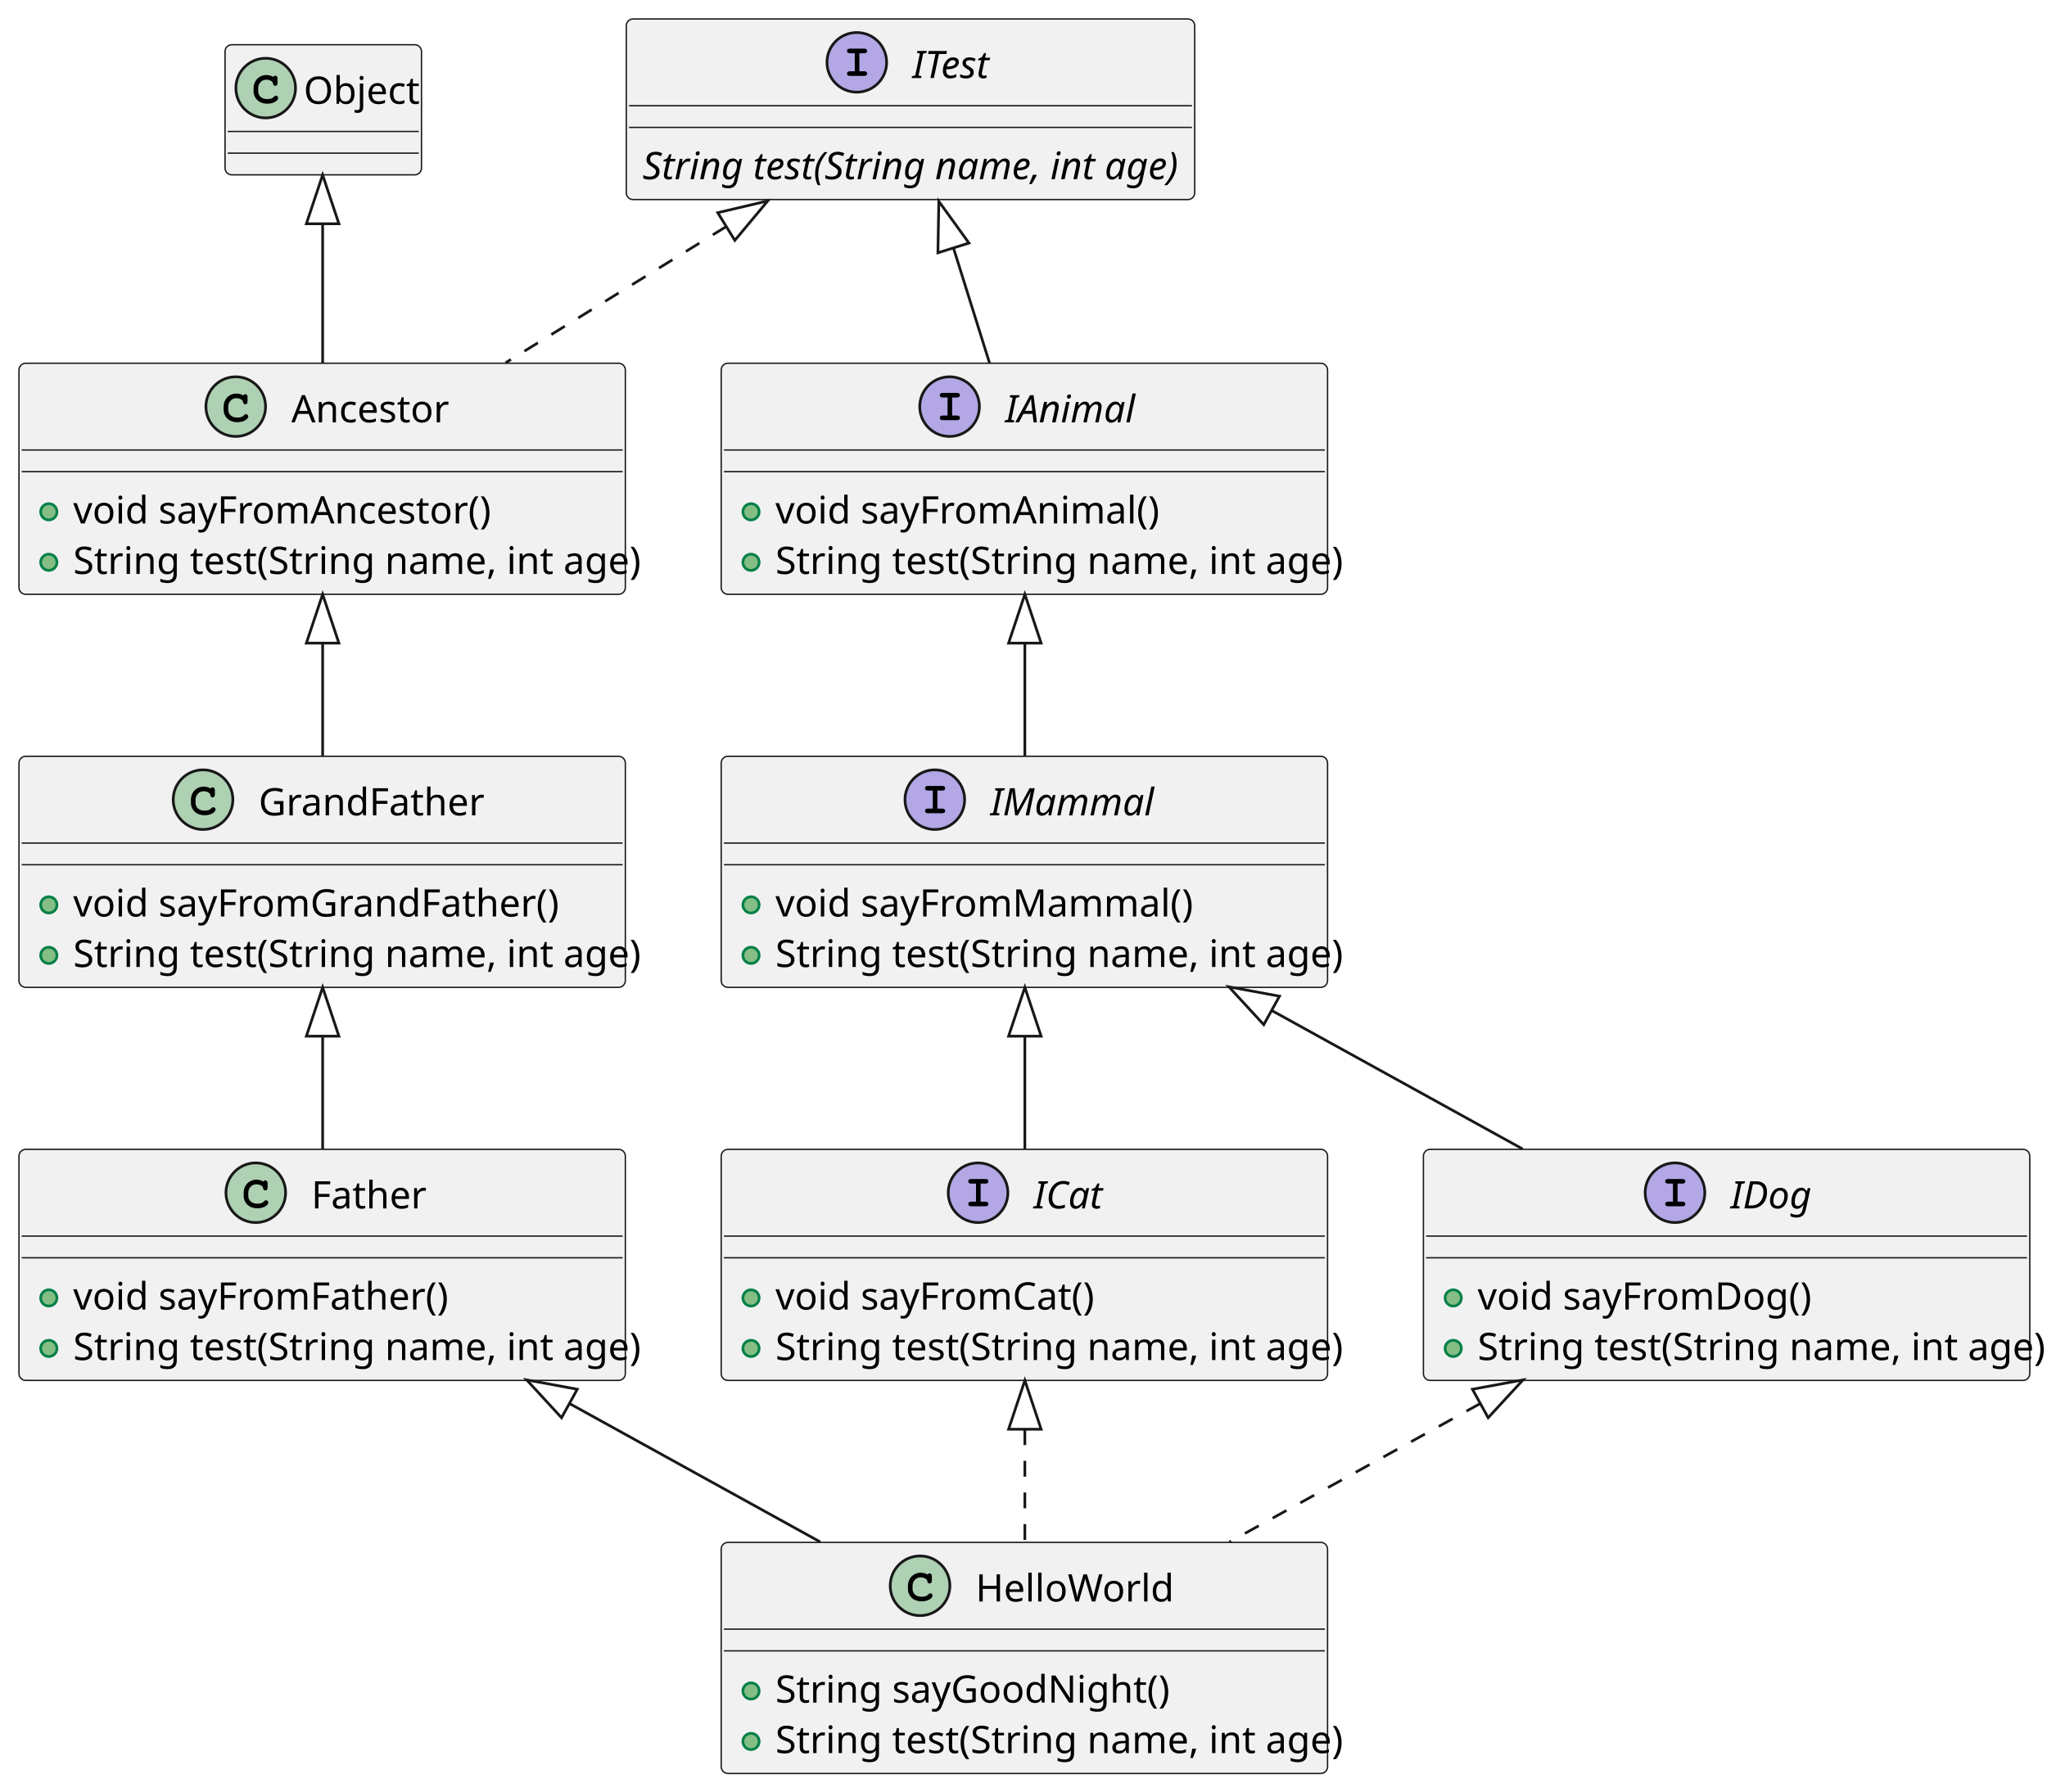
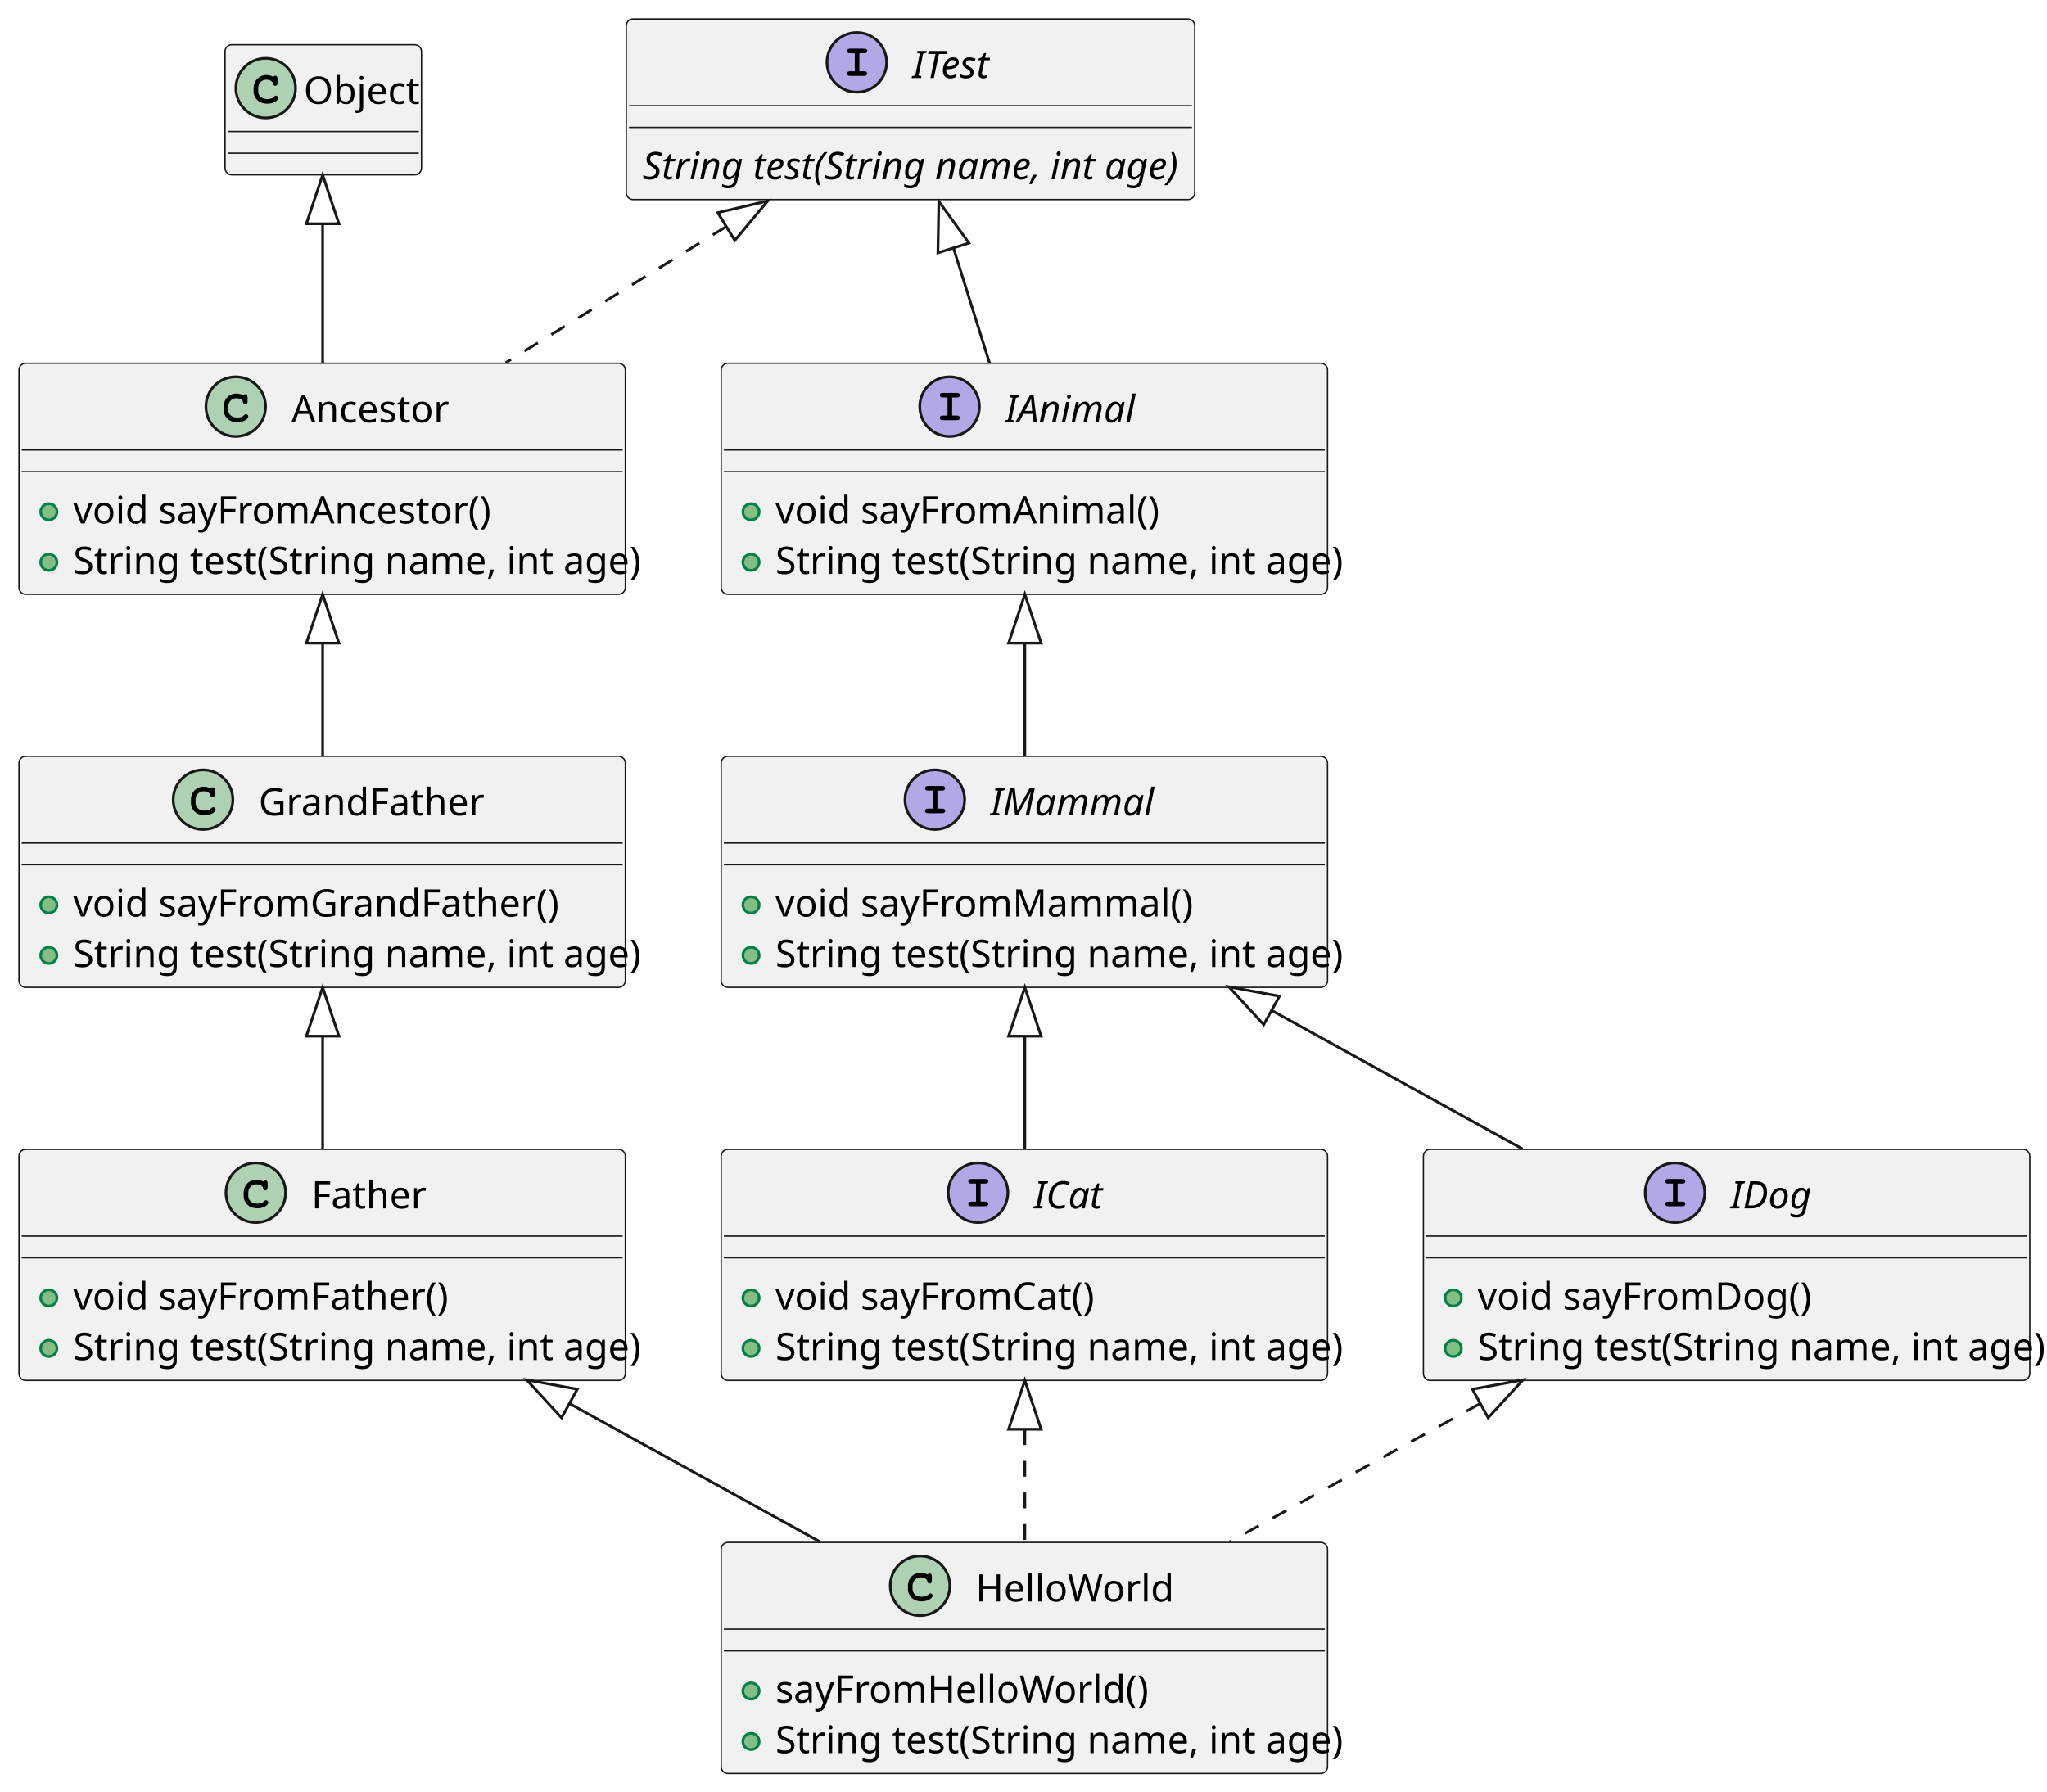
<svg xmlns="http://www.w3.org/2000/svg" contentStyleType="text/css" height="793.2px" preserveAspectRatio="none" style="width:906px;height:793px;background:#FFFFFF;" version="1.1" viewBox="0 0 906 793" width="906px" zoomAndPan="magnify">
  <defs />
  <g>
    <g id="elem_Object">
      <rect codeLine="1" fill="#F1F1F1" height="57.6" id="Object" rx="3" ry="3" style="stroke:#181818;stroke-width:0.6;" width="86.954" x="99.6" y="19.8" />
      <ellipse cx="117.6" cy="39" fill="#ADD1B2" rx="13.2" ry="13.2" style="stroke:#181818;stroke-width:1.2;" />
      <path d="M120.919,34.05 Q121.106,33.788 121.331,33.656 Q121.556,33.525 121.819,33.525 Q122.269,33.525 122.55,33.844 Q122.831,34.144 122.831,34.875 L122.831,36.619 Q122.831,37.35 122.55,37.669 Q122.269,37.987 121.819,37.987 Q121.406,37.987 121.162,37.744 Q120.919,37.519 120.787,36.9 Q120.731,36.469 120.506,36.244 Q120.112,35.794 119.381,35.531 Q118.65,35.269 117.9,35.269 Q116.981,35.269 116.213,35.663 Q115.463,36.056 114.862,36.956 Q114.281,37.856 114.281,39.094 L114.281,40.406 Q114.281,41.888 115.35,42.881 Q116.419,43.856 118.331,43.856 Q119.456,43.856 120.244,43.556 Q120.713,43.369 121.219,42.844 Q121.537,42.525 121.706,42.431 Q121.894,42.337 122.138,42.337 Q122.531,42.337 122.831,42.656 Q123.15,42.956 123.15,43.369 Q123.15,43.781 122.737,44.269 Q122.138,44.962 121.181,45.356 Q119.888,45.9 118.331,45.9 Q116.513,45.9 115.069,45.15 Q113.888,44.55 113.062,43.275 Q112.237,41.981 112.237,40.444 L112.237,39.056 Q112.237,37.462 112.969,36.094 Q113.719,34.706 115.031,33.975 Q116.344,33.225 117.825,33.225 Q118.706,33.225 119.475,33.431 Q120.263,33.619 120.919,34.05 Z " fill="#000000" />
      <text fill="#000000" font-family="sans-serif" font-size="16.8" lengthAdjust="spacing" textLength="48.554" x="134.4" y="45.956">Object</text>
      <line style="stroke:#181818;stroke-width:0.6;" x1="100.8" x2="185.354" y1="58.2" y2="58.2" />
      <line style="stroke:#181818;stroke-width:0.6;" x1="100.8" x2="185.354" y1="67.8" y2="67.8" />
    </g>
    <g id="elem_ITest">
      <rect codeLine="3" fill="#F1F1F1" height="79.945" id="ITest" rx="3" ry="3" style="stroke:#181818;stroke-width:0.6;" width="251.577" x="277.2" y="8.4" />
      <ellipse cx="379.218" cy="27.6" fill="#B4A7E5" rx="13.2" ry="13.2" style="stroke:#181818;stroke-width:1.2;" />
      <path d="M380.362,23.569 L380.362,31.556 L382.424,31.556 Q383.156,31.556 383.474,31.837 Q383.793,32.119 383.793,32.587 Q383.793,33.038 383.474,33.319 Q383.156,33.6 382.424,33.6 L376.256,33.6 Q375.524,33.6 375.206,33.319 Q374.887,33.038 374.887,32.569 Q374.887,32.119 375.206,31.837 Q375.524,31.556 376.256,31.556 L378.318,31.556 L378.318,23.569 L376.256,23.569 Q375.524,23.569 375.206,23.288 Q374.887,23.006 374.887,22.538 Q374.887,22.087 375.206,21.806 Q375.524,21.525 376.256,21.525 L382.424,21.525 Q383.156,21.525 383.474,21.806 Q383.793,22.087 383.793,22.538 Q383.793,23.006 383.474,23.288 Q383.156,23.569 382.424,23.569 L380.362,23.569 Z " fill="#000000" />
      <text fill="#000000" font-family="sans-serif" font-size="16.8" font-style="italic" lengthAdjust="spacing" textLength="37.341" x="403.818" y="34.556">ITest</text>
      <line style="stroke:#181818;stroke-width:0.6;" x1="278.4" x2="527.577" y1="46.8" y2="46.8" />
      <line style="stroke:#181818;stroke-width:0.6;" x1="278.4" x2="527.577" y1="56.4" y2="56.4" />
      <text fill="#000000" font-family="sans-serif" font-size="16.8" font-style="italic" lengthAdjust="spacing" textLength="237.177" x="284.4" y="79.329">String test(String name, int age)</text>
    </g>
    <g id="elem_Ancestor">
      <rect codeLine="7" fill="#F1F1F1" height="102.291" id="Ancestor" rx="3" ry="3" style="stroke:#181818;stroke-width:0.6;" width="268.377" x="8.4" y="160.8" />
      <ellipse cx="104.34" cy="180" fill="#ADD1B2" rx="13.2" ry="13.2" style="stroke:#181818;stroke-width:1.2;" />
      <path d="M107.658,175.05 Q107.846,174.787 108.071,174.656 Q108.296,174.525 108.558,174.525 Q109.008,174.525 109.29,174.844 Q109.571,175.144 109.571,175.875 L109.571,177.619 Q109.571,178.35 109.29,178.669 Q109.008,178.988 108.558,178.988 Q108.146,178.988 107.902,178.744 Q107.658,178.519 107.527,177.9 Q107.471,177.469 107.246,177.244 Q106.852,176.794 106.121,176.531 Q105.39,176.269 104.64,176.269 Q103.721,176.269 102.952,176.662 Q102.202,177.056 101.602,177.956 Q101.021,178.856 101.021,180.094 L101.021,181.406 Q101.021,182.887 102.09,183.881 Q103.158,184.856 105.071,184.856 Q106.196,184.856 106.983,184.556 Q107.452,184.369 107.958,183.844 Q108.277,183.525 108.446,183.431 Q108.633,183.338 108.877,183.338 Q109.271,183.338 109.571,183.656 Q109.89,183.956 109.89,184.369 Q109.89,184.781 109.477,185.269 Q108.877,185.963 107.921,186.356 Q106.627,186.9 105.071,186.9 Q103.252,186.9 101.808,186.15 Q100.627,185.55 99.802,184.275 Q98.977,182.981 98.977,181.444 L98.977,180.056 Q98.977,178.463 99.708,177.094 Q100.458,175.706 101.771,174.975 Q103.083,174.225 104.565,174.225 Q105.446,174.225 106.215,174.431 Q107.002,174.619 107.658,175.05 Z " fill="#000000" />
      <text fill="#000000" font-family="sans-serif" font-size="16.8" lengthAdjust="spacing" textLength="66.298" x="128.94" y="186.956">Ancestor</text>
      <line style="stroke:#181818;stroke-width:0.6;" x1="9.6" x2="275.577" y1="199.2" y2="199.2" />
      <line style="stroke:#181818;stroke-width:0.6;" x1="9.6" x2="275.577" y1="208.8" y2="208.8" />
      <ellipse cx="21.6" cy="226.573" fill="#84BE84" rx="3.6" ry="3.6" style="stroke:#038048;stroke-width:1.2;" />
      <text fill="#000000" font-family="sans-serif" font-size="16.8" lengthAdjust="spacing" textLength="178.311" x="32.4" y="231.729">void sayFromAncestor()</text>
      <ellipse cx="21.6" cy="248.918" fill="#84BE84" rx="3.6" ry="3.6" style="stroke:#038048;stroke-width:1.2;" />
      <text fill="#000000" font-family="sans-serif" font-size="16.8" lengthAdjust="spacing" textLength="237.177" x="32.4" y="254.074">String test(String name, int age)</text>
    </g>
    <g id="elem_GrandFather">
      <rect codeLine="12" fill="#F1F1F1" height="102.291" id="GrandFather" rx="3" ry="3" style="stroke:#181818;stroke-width:0.6;" width="268.377" x="8.4" y="334.8" />
      <ellipse cx="89.865" cy="354" fill="#ADD1B2" rx="13.2" ry="13.2" style="stroke:#181818;stroke-width:1.2;" />
      <path d="M93.184,349.05 Q93.371,348.788 93.597,348.656 Q93.822,348.525 94.084,348.525 Q94.534,348.525 94.815,348.844 Q95.097,349.144 95.097,349.875 L95.097,351.619 Q95.097,352.35 94.815,352.669 Q94.534,352.988 94.084,352.988 Q93.671,352.988 93.428,352.744 Q93.184,352.519 93.053,351.9 Q92.996,351.469 92.772,351.244 Q92.378,350.794 91.647,350.531 Q90.915,350.269 90.165,350.269 Q89.246,350.269 88.478,350.663 Q87.728,351.056 87.128,351.956 Q86.546,352.856 86.546,354.094 L86.546,355.406 Q86.546,356.887 87.615,357.881 Q88.684,358.856 90.597,358.856 Q91.722,358.856 92.509,358.556 Q92.978,358.369 93.484,357.844 Q93.803,357.525 93.972,357.431 Q94.159,357.337 94.403,357.337 Q94.796,357.337 95.097,357.656 Q95.415,357.956 95.415,358.369 Q95.415,358.781 95.003,359.269 Q94.403,359.962 93.447,360.356 Q92.153,360.9 90.597,360.9 Q88.778,360.9 87.334,360.15 Q86.153,359.55 85.328,358.275 Q84.503,356.981 84.503,355.444 L84.503,354.056 Q84.503,352.462 85.234,351.094 Q85.984,349.706 87.296,348.975 Q88.609,348.225 90.09,348.225 Q90.972,348.225 91.74,348.431 Q92.528,348.619 93.184,349.05 Z " fill="#000000" />
      <text fill="#000000" font-family="sans-serif" font-size="16.8" lengthAdjust="spacing" textLength="95.246" x="114.465" y="360.956">GrandFather</text>
      <line style="stroke:#181818;stroke-width:0.6;" x1="9.6" x2="275.577" y1="373.2" y2="373.2" />
      <line style="stroke:#181818;stroke-width:0.6;" x1="9.6" x2="275.577" y1="382.8" y2="382.8" />
      <ellipse cx="21.6" cy="400.573" fill="#84BE84" rx="3.6" ry="3.6" style="stroke:#038048;stroke-width:1.2;" />
      <text fill="#000000" font-family="sans-serif" font-size="16.8" lengthAdjust="spacing" textLength="207.26" x="32.4" y="405.729">void sayFromGrandFather()</text>
      <ellipse cx="21.6" cy="422.918" fill="#84BE84" rx="3.6" ry="3.6" style="stroke:#038048;stroke-width:1.2;" />
      <text fill="#000000" font-family="sans-serif" font-size="16.8" lengthAdjust="spacing" textLength="237.177" x="32.4" y="428.074">String test(String name, int age)</text>
    </g>
    <g id="elem_Father">
      <rect codeLine="16" fill="#F1F1F1" height="102.291" id="Father" rx="3" ry="3" style="stroke:#181818;stroke-width:0.6;" width="268.377" x="8.4" y="508.8" />
      <ellipse cx="113.211" cy="528" fill="#ADD1B2" rx="13.2" ry="13.2" style="stroke:#181818;stroke-width:1.2;" />
      <path d="M116.53,523.05 Q116.718,522.788 116.943,522.656 Q117.168,522.525 117.43,522.525 Q117.88,522.525 118.161,522.844 Q118.443,523.144 118.443,523.875 L118.443,525.619 Q118.443,526.35 118.161,526.669 Q117.88,526.987 117.43,526.987 Q117.018,526.987 116.774,526.744 Q116.53,526.519 116.399,525.9 Q116.343,525.469 116.118,525.244 Q115.724,524.794 114.993,524.531 Q114.261,524.269 113.511,524.269 Q112.593,524.269 111.824,524.663 Q111.074,525.056 110.474,525.956 Q109.893,526.856 109.893,528.094 L109.893,529.406 Q109.893,530.888 110.961,531.881 Q112.03,532.856 113.943,532.856 Q115.068,532.856 115.855,532.556 Q116.324,532.369 116.83,531.844 Q117.149,531.525 117.318,531.431 Q117.505,531.337 117.749,531.337 Q118.143,531.337 118.443,531.656 Q118.761,531.956 118.761,532.369 Q118.761,532.781 118.349,533.269 Q117.749,533.962 116.793,534.356 Q115.499,534.9 113.943,534.9 Q112.124,534.9 110.68,534.15 Q109.499,533.55 108.674,532.275 Q107.849,530.981 107.849,529.444 L107.849,528.056 Q107.849,526.462 108.58,525.094 Q109.33,523.706 110.643,522.975 Q111.955,522.225 113.436,522.225 Q114.318,522.225 115.086,522.431 Q115.874,522.619 116.53,523.05 Z " fill="#000000" />
      <text fill="#000000" font-family="sans-serif" font-size="16.8" lengthAdjust="spacing" textLength="48.554" x="137.811" y="534.956">Father</text>
      <line style="stroke:#181818;stroke-width:0.6;" x1="9.6" x2="275.577" y1="547.2" y2="547.2" />
      <line style="stroke:#181818;stroke-width:0.6;" x1="9.6" x2="275.577" y1="556.8" y2="556.8" />
      <ellipse cx="21.6" cy="574.573" fill="#84BE84" rx="3.6" ry="3.6" style="stroke:#038048;stroke-width:1.2;" />
      <text fill="#000000" font-family="sans-serif" font-size="16.8" lengthAdjust="spacing" textLength="160.568" x="32.4" y="579.729">void sayFromFather()</text>
      <ellipse cx="21.6" cy="596.918" fill="#84BE84" rx="3.6" ry="3.6" style="stroke:#038048;stroke-width:1.2;" />
      <text fill="#000000" font-family="sans-serif" font-size="16.8" lengthAdjust="spacing" textLength="237.177" x="32.4" y="602.074">String test(String name, int age)</text>
    </g>
    <g id="elem_IAnimal">
      <rect codeLine="21" fill="#F1F1F1" height="102.291" id="IAnimal" rx="3" ry="3" style="stroke:#181818;stroke-width:0.6;" width="268.377" x="319.2" y="160.8" />
      <ellipse cx="420.279" cy="180" fill="#B4A7E5" rx="13.2" ry="13.2" style="stroke:#181818;stroke-width:1.2;" />
      <path d="M421.423,175.969 L421.423,183.956 L423.485,183.956 Q424.216,183.956 424.535,184.238 Q424.854,184.519 424.854,184.988 Q424.854,185.438 424.535,185.719 Q424.216,186 423.485,186 L417.316,186 Q416.585,186 416.266,185.719 Q415.948,185.438 415.948,184.969 Q415.948,184.519 416.266,184.238 Q416.585,183.956 417.316,183.956 L419.379,183.956 L419.379,175.969 L417.316,175.969 Q416.585,175.969 416.266,175.688 Q415.948,175.406 415.948,174.938 Q415.948,174.488 416.266,174.206 Q416.585,173.925 417.316,173.925 L423.485,173.925 Q424.216,173.925 424.535,174.206 Q424.854,174.488 424.854,174.938 Q424.854,175.406 424.535,175.688 Q424.216,175.969 423.485,175.969 L421.423,175.969 Z " fill="#000000" />
      <text fill="#000000" font-family="sans-serif" font-size="16.8" font-style="italic" lengthAdjust="spacing" textLength="56.019" x="444.879" y="186.956">IAnimal</text>
      <line style="stroke:#181818;stroke-width:0.6;" x1="320.4" x2="586.377" y1="199.2" y2="199.2" />
      <line style="stroke:#181818;stroke-width:0.6;" x1="320.4" x2="586.377" y1="208.8" y2="208.8" />
      <ellipse cx="332.4" cy="226.573" fill="#84BE84" rx="3.6" ry="3.6" style="stroke:#038048;stroke-width:1.2;" />
      <text fill="#000000" font-family="sans-serif" font-size="16.8" lengthAdjust="spacing" textLength="163.365" x="343.2" y="231.729">void sayFromAnimal()</text>
      <ellipse cx="332.4" cy="248.918" fill="#84BE84" rx="3.6" ry="3.6" style="stroke:#038048;stroke-width:1.2;" />
      <text fill="#000000" font-family="sans-serif" font-size="16.8" lengthAdjust="spacing" textLength="237.177" x="343.2" y="254.074">String test(String name, int age)</text>
    </g>
    <g id="elem_IMammal">
      <rect codeLine="26" fill="#F1F1F1" height="102.291" id="IMammal" rx="3" ry="3" style="stroke:#181818;stroke-width:0.6;" width="268.377" x="319.2" y="334.8" />
      <ellipse cx="413.753" cy="354" fill="#B4A7E5" rx="13.2" ry="13.2" style="stroke:#181818;stroke-width:1.2;" />
      <path d="M414.897,349.969 L414.897,357.956 L416.96,357.956 Q417.691,357.956 418.01,358.238 Q418.328,358.519 418.328,358.988 Q418.328,359.438 418.01,359.719 Q417.691,360 416.96,360 L410.791,360 Q410.06,360 409.741,359.719 Q409.422,359.438 409.422,358.969 Q409.422,358.519 409.741,358.238 Q410.06,357.956 410.791,357.956 L412.853,357.956 L412.853,349.969 L410.791,349.969 Q410.06,349.969 409.741,349.688 Q409.422,349.406 409.422,348.938 Q409.422,348.488 409.741,348.206 Q410.06,347.925 410.791,347.925 L416.96,347.925 Q417.691,347.925 418.01,348.206 Q418.328,348.488 418.328,348.938 Q418.328,349.406 418.01,349.688 Q417.691,349.969 416.96,349.969 L414.897,349.969 Z " fill="#000000" />
      <text fill="#000000" font-family="sans-serif" font-size="16.8" font-style="italic" lengthAdjust="spacing" textLength="69.07" x="438.353" y="360.956">IMammal</text>
      <line style="stroke:#181818;stroke-width:0.6;" x1="320.4" x2="586.377" y1="373.2" y2="373.2" />
      <line style="stroke:#181818;stroke-width:0.6;" x1="320.4" x2="586.377" y1="382.8" y2="382.8" />
      <ellipse cx="332.4" cy="400.573" fill="#84BE84" rx="3.6" ry="3.6" style="stroke:#038048;stroke-width:1.2;" />
      <text fill="#000000" font-family="sans-serif" font-size="16.8" lengthAdjust="spacing" textLength="176.416" x="343.2" y="405.729">void sayFromMammal()</text>
      <ellipse cx="332.4" cy="422.918" fill="#84BE84" rx="3.6" ry="3.6" style="stroke:#038048;stroke-width:1.2;" />
      <text fill="#000000" font-family="sans-serif" font-size="16.8" lengthAdjust="spacing" textLength="237.177" x="343.2" y="428.074">String test(String name, int age)</text>
    </g>
    <g id="elem_ICat">
      <rect codeLine="31" fill="#F1F1F1" height="102.291" id="ICat" rx="3" ry="3" style="stroke:#181818;stroke-width:0.6;" width="268.377" x="319.2" y="508.8" />
      <ellipse cx="432.883" cy="528" fill="#B4A7E5" rx="13.2" ry="13.2" style="stroke:#181818;stroke-width:1.2;" />
      <path d="M434.027,523.969 L434.027,531.956 L436.089,531.956 Q436.82,531.956 437.139,532.237 Q437.458,532.519 437.458,532.987 Q437.458,533.438 437.139,533.719 Q436.82,534 436.089,534 L429.921,534 Q429.189,534 428.87,533.719 Q428.552,533.438 428.552,532.969 Q428.552,532.519 428.87,532.237 Q429.189,531.956 429.921,531.956 L431.983,531.956 L431.983,523.969 L429.921,523.969 Q429.189,523.969 428.87,523.688 Q428.552,523.406 428.552,522.938 Q428.552,522.487 428.87,522.206 Q429.189,521.925 429.921,521.925 L436.089,521.925 Q436.82,521.925 437.139,522.206 Q437.458,522.487 437.458,522.938 Q437.458,523.406 437.139,523.688 Q436.82,523.969 436.089,523.969 L434.027,523.969 Z " fill="#000000" />
      <text fill="#000000" font-family="sans-serif" font-size="16.8" font-style="italic" lengthAdjust="spacing" textLength="30.811" x="457.483" y="534.956">ICat</text>
      <line style="stroke:#181818;stroke-width:0.6;" x1="320.4" x2="586.377" y1="547.2" y2="547.2" />
      <line style="stroke:#181818;stroke-width:0.6;" x1="320.4" x2="586.377" y1="556.8" y2="556.8" />
      <ellipse cx="332.4" cy="574.573" fill="#84BE84" rx="3.6" ry="3.6" style="stroke:#038048;stroke-width:1.2;" />
      <text fill="#000000" font-family="sans-serif" font-size="16.8" lengthAdjust="spacing" textLength="138.157" x="343.2" y="579.729">void sayFromCat()</text>
      <ellipse cx="332.4" cy="596.918" fill="#84BE84" rx="3.6" ry="3.6" style="stroke:#038048;stroke-width:1.2;" />
      <text fill="#000000" font-family="sans-serif" font-size="16.8" lengthAdjust="spacing" textLength="237.177" x="343.2" y="602.074">String test(String name, int age)</text>
    </g>
    <g id="elem_IDog">
      <rect codeLine="36" fill="#F1F1F1" height="102.291" id="IDog" rx="3" ry="3" style="stroke:#181818;stroke-width:0.6;" width="268.377" x="630" y="508.8" />
      <ellipse cx="741.345" cy="528" fill="#B4A7E5" rx="13.2" ry="13.2" style="stroke:#181818;stroke-width:1.2;" />
      <path d="M742.489,523.969 L742.489,531.956 L744.551,531.956 Q745.283,531.956 745.601,532.237 Q745.92,532.519 745.92,532.987 Q745.92,533.438 745.601,533.719 Q745.283,534 744.551,534 L738.383,534 Q737.651,534 737.333,533.719 Q737.014,533.438 737.014,532.969 Q737.014,532.519 737.333,532.237 Q737.651,531.956 738.383,531.956 L740.445,531.956 L740.445,523.969 L738.383,523.969 Q737.651,523.969 737.333,523.688 Q737.014,523.406 737.014,522.938 Q737.014,522.487 737.333,522.206 Q737.651,521.925 738.383,521.925 L744.551,521.925 Q745.283,521.925 745.601,522.206 Q745.92,522.487 745.92,522.938 Q745.92,523.406 745.601,523.688 Q745.283,523.969 744.551,523.969 L742.489,523.969 Z " fill="#000000" />
      <text fill="#000000" font-family="sans-serif" font-size="16.8" font-style="italic" lengthAdjust="spacing" textLength="35.487" x="765.945" y="534.956">IDog</text>
      <line style="stroke:#181818;stroke-width:0.6;" x1="631.2" x2="897.177" y1="547.2" y2="547.2" />
      <line style="stroke:#181818;stroke-width:0.6;" x1="631.2" x2="897.177" y1="556.8" y2="556.8" />
      <ellipse cx="643.2" cy="574.573" fill="#84BE84" rx="3.6" ry="3.6" style="stroke:#038048;stroke-width:1.2;" />
      <text fill="#000000" font-family="sans-serif" font-size="16.8" lengthAdjust="spacing" textLength="142.833" x="654" y="579.729">void sayFromDog()</text>
      <ellipse cx="643.2" cy="596.918" fill="#84BE84" rx="3.6" ry="3.6" style="stroke:#038048;stroke-width:1.2;" />
      <text fill="#000000" font-family="sans-serif" font-size="16.8" lengthAdjust="spacing" textLength="237.177" x="654" y="602.074">String test(String name, int age)</text>
    </g>
    <g id="elem_HelloWorld">
      <rect codeLine="4" fill="#F1F1F1" height="102.291" id="HelloWorld" rx="3" ry="3" style="stroke:#181818;stroke-width:0.6;" width="268.377" x="319.2" y="682.8" />
      <ellipse cx="407.211" cy="702" fill="#ADD1B2" rx="13.2" ry="13.2" style="stroke:#181818;stroke-width:1.2;" />
      <path d="M410.53,697.05 Q410.718,696.788 410.943,696.656 Q411.168,696.525 411.43,696.525 Q411.88,696.525 412.161,696.844 Q412.443,697.144 412.443,697.875 L412.443,699.619 Q412.443,700.35 412.161,700.669 Q411.88,700.987 411.43,700.987 Q411.018,700.987 410.774,700.744 Q410.53,700.519 410.399,699.9 Q410.343,699.469 410.118,699.244 Q409.724,698.794 408.993,698.531 Q408.261,698.269 407.511,698.269 Q406.593,698.269 405.824,698.663 Q405.074,699.056 404.474,699.956 Q403.893,700.856 403.893,702.094 L403.893,703.406 Q403.893,704.888 404.961,705.881 Q406.03,706.856 407.943,706.856 Q409.068,706.856 409.855,706.556 Q410.324,706.369 410.83,705.844 Q411.149,705.525 411.318,705.431 Q411.505,705.337 411.749,705.337 Q412.143,705.337 412.443,705.656 Q412.761,705.956 412.761,706.369 Q412.761,706.781 412.349,707.269 Q411.749,707.962 410.793,708.356 Q409.499,708.9 407.943,708.9 Q406.124,708.9 404.68,708.15 Q403.499,707.55 402.674,706.275 Q401.849,704.981 401.849,703.444 L401.849,702.056 Q401.849,700.462 402.58,699.094 Q403.33,697.706 404.643,696.975 Q405.955,696.225 407.436,696.225 Q408.318,696.225 409.086,696.431 Q409.874,696.619 410.53,697.05 Z " fill="#000000" />
      <text fill="#000000" font-family="sans-serif" font-size="16.8" lengthAdjust="spacing" textLength="82.154" x="431.811" y="708.956">HelloWorld</text>
      <line style="stroke:#181818;stroke-width:0.6;" x1="320.4" x2="586.377" y1="721.2" y2="721.2" />
      <line style="stroke:#181818;stroke-width:0.6;" x1="320.4" x2="586.377" y1="730.8" y2="730.8" />
      <ellipse cx="332.4" cy="748.573" fill="#84BE84" rx="3.6" ry="3.6" style="stroke:#038048;stroke-width:1.2;" />
-       <text fill="#000000" font-family="sans-serif" font-size="16.8" lengthAdjust="spacing" textLength="166.203" x="343.2" y="753.729">String sayGoodNight()</text>
+       <text fill="#000000" font-family="sans-serif" font-size="16.8" lengthAdjust="spacing" textLength="166.203" x="343.2" y="753.729">sayFromHelloWorld()</text>
      <ellipse cx="332.4" cy="770.918" fill="#84BE84" rx="3.6" ry="3.6" style="stroke:#038048;stroke-width:1.2;" />
      <text fill="#000000" font-family="sans-serif" font-size="16.8" lengthAdjust="spacing" textLength="237.177" x="343.2" y="776.074">String test(String name, int age)</text>
    </g>
    <g id="link_Object_Ancestor">
      <path d="M142.8,99.048 C142.8,121.848 142.8,133.2 142.8,160.62 " fill="none" id="Object-backto-Ancestor" style="stroke:#181818;stroke-width:1.2;" />
      <polygon fill="none" points="142.8,77.448,135.6,99.048,150,99.048,142.8,77.448" style="stroke:#181818;stroke-width:1.2;" />
    </g>
    <g id="link_ITest_Ancestor">
      <path d="M321.45,100.281 C286.53,121.845 261.18,137.496 223.788,160.584 " fill="none" id="ITest-backto-Ancestor" style="stroke:#181818;stroke-width:1.2;stroke-dasharray:7.0,7.0;" />
      <polygon fill="none" points="339.828,88.932,317.667,94.155,325.233,106.407,339.828,88.932" style="stroke:#181818;stroke-width:1.2;" />
    </g>
    <g id="link_Ancestor_GrandFather">
      <path d="M142.8,284.7 C142.8,307.248 142.8,312.216 142.8,334.74 " fill="none" id="Ancestor-backto-GrandFather" style="stroke:#181818;stroke-width:1.2;" />
      <polygon fill="none" points="142.8,263.1,135.6,284.7,150,284.7,142.8,263.1" style="stroke:#181818;stroke-width:1.2;" />
    </g>
    <g id="link_GrandFather_Father">
      <path d="M142.8,458.7 C142.8,481.248 142.8,486.216 142.8,508.74 " fill="none" id="GrandFather-backto-Father" style="stroke:#181818;stroke-width:1.2;" />
      <polygon fill="none" points="142.8,437.1,135.6,458.7,150,458.7,142.8,437.1" style="stroke:#181818;stroke-width:1.2;" />
    </g>
    <g id="link_ITest_IAnimal">
      <path d="M421.989,109.746 C428.757,131.322 430.74,137.664 437.964,160.704 " fill="none" id="ITest-backto-IAnimal" style="stroke:#181818;stroke-width:1.2;" />
      <polygon fill="none" points="415.524,89.136,415.119,111.901,428.859,107.591,415.524,89.136" style="stroke:#181818;stroke-width:1.2;" />
    </g>
    <g id="link_IAnimal_IMammal">
      <path d="M453.6,284.7 C453.6,307.248 453.6,312.216 453.6,334.74 " fill="none" id="IAnimal-backto-IMammal" style="stroke:#181818;stroke-width:1.2;" />
      <polygon fill="none" points="453.6,263.1,446.4,284.7,460.8,284.7,453.6,263.1" style="stroke:#181818;stroke-width:1.2;" />
    </g>
    <g id="link_IMammal_ICat">
      <path d="M453.6,458.7 C453.6,481.248 453.6,486.216 453.6,508.74 " fill="none" id="IMammal-backto-ICat" style="stroke:#181818;stroke-width:1.2;" />
      <polygon fill="none" points="453.6,437.1,446.4,458.7,460.8,458.7,453.6,437.1" style="stroke:#181818;stroke-width:1.2;" />
    </g>
    <g id="link_IMammal_IDog">
      <path d="M562.819,447.305 C603.679,469.877 632.976,486.036 673.86,508.608 " fill="none" id="IMammal-backto-IDog" style="stroke:#181818;stroke-width:1.2;" />
      <polygon fill="none" points="543.912,436.86,559.337,453.607,566.3,441.002,543.912,436.86" style="stroke:#181818;stroke-width:1.2;" />
    </g>
    <g id="link_Father_HelloWorld">
      <path d="M252.019,621.305 C292.879,643.877 322.176,660.036 363.06,682.608 " fill="none" id="Father-backto-HelloWorld" style="stroke:#181818;stroke-width:1.2;" />
      <polygon fill="none" points="233.112,610.86,248.537,627.607,255.5,615.002,233.112,610.86" style="stroke:#181818;stroke-width:1.2;" />
    </g>
    <g id="link_ICat_HelloWorld">
      <path d="M453.6,632.7 C453.6,655.248 453.6,660.216 453.6,682.74 " fill="none" id="ICat-backto-HelloWorld" style="stroke:#181818;stroke-width:1.2;stroke-dasharray:7.0,7.0;" />
      <polygon fill="none" points="453.6,611.1,446.4,632.7,460.8,632.7,453.6,611.1" style="stroke:#181818;stroke-width:1.2;" />
    </g>
    <g id="link_IDog_HelloWorld">
      <path d="M655.181,621.305 C614.321,643.877 585.024,660.036 544.14,682.608 " fill="none" id="IDog-backto-HelloWorld" style="stroke:#181818;stroke-width:1.2;stroke-dasharray:7.0,7.0;" />
      <polygon fill="none" points="674.088,610.86,651.7,615.002,658.663,627.607,674.088,610.86" style="stroke:#181818;stroke-width:1.2;" />
    </g>
  </g>
</svg>
